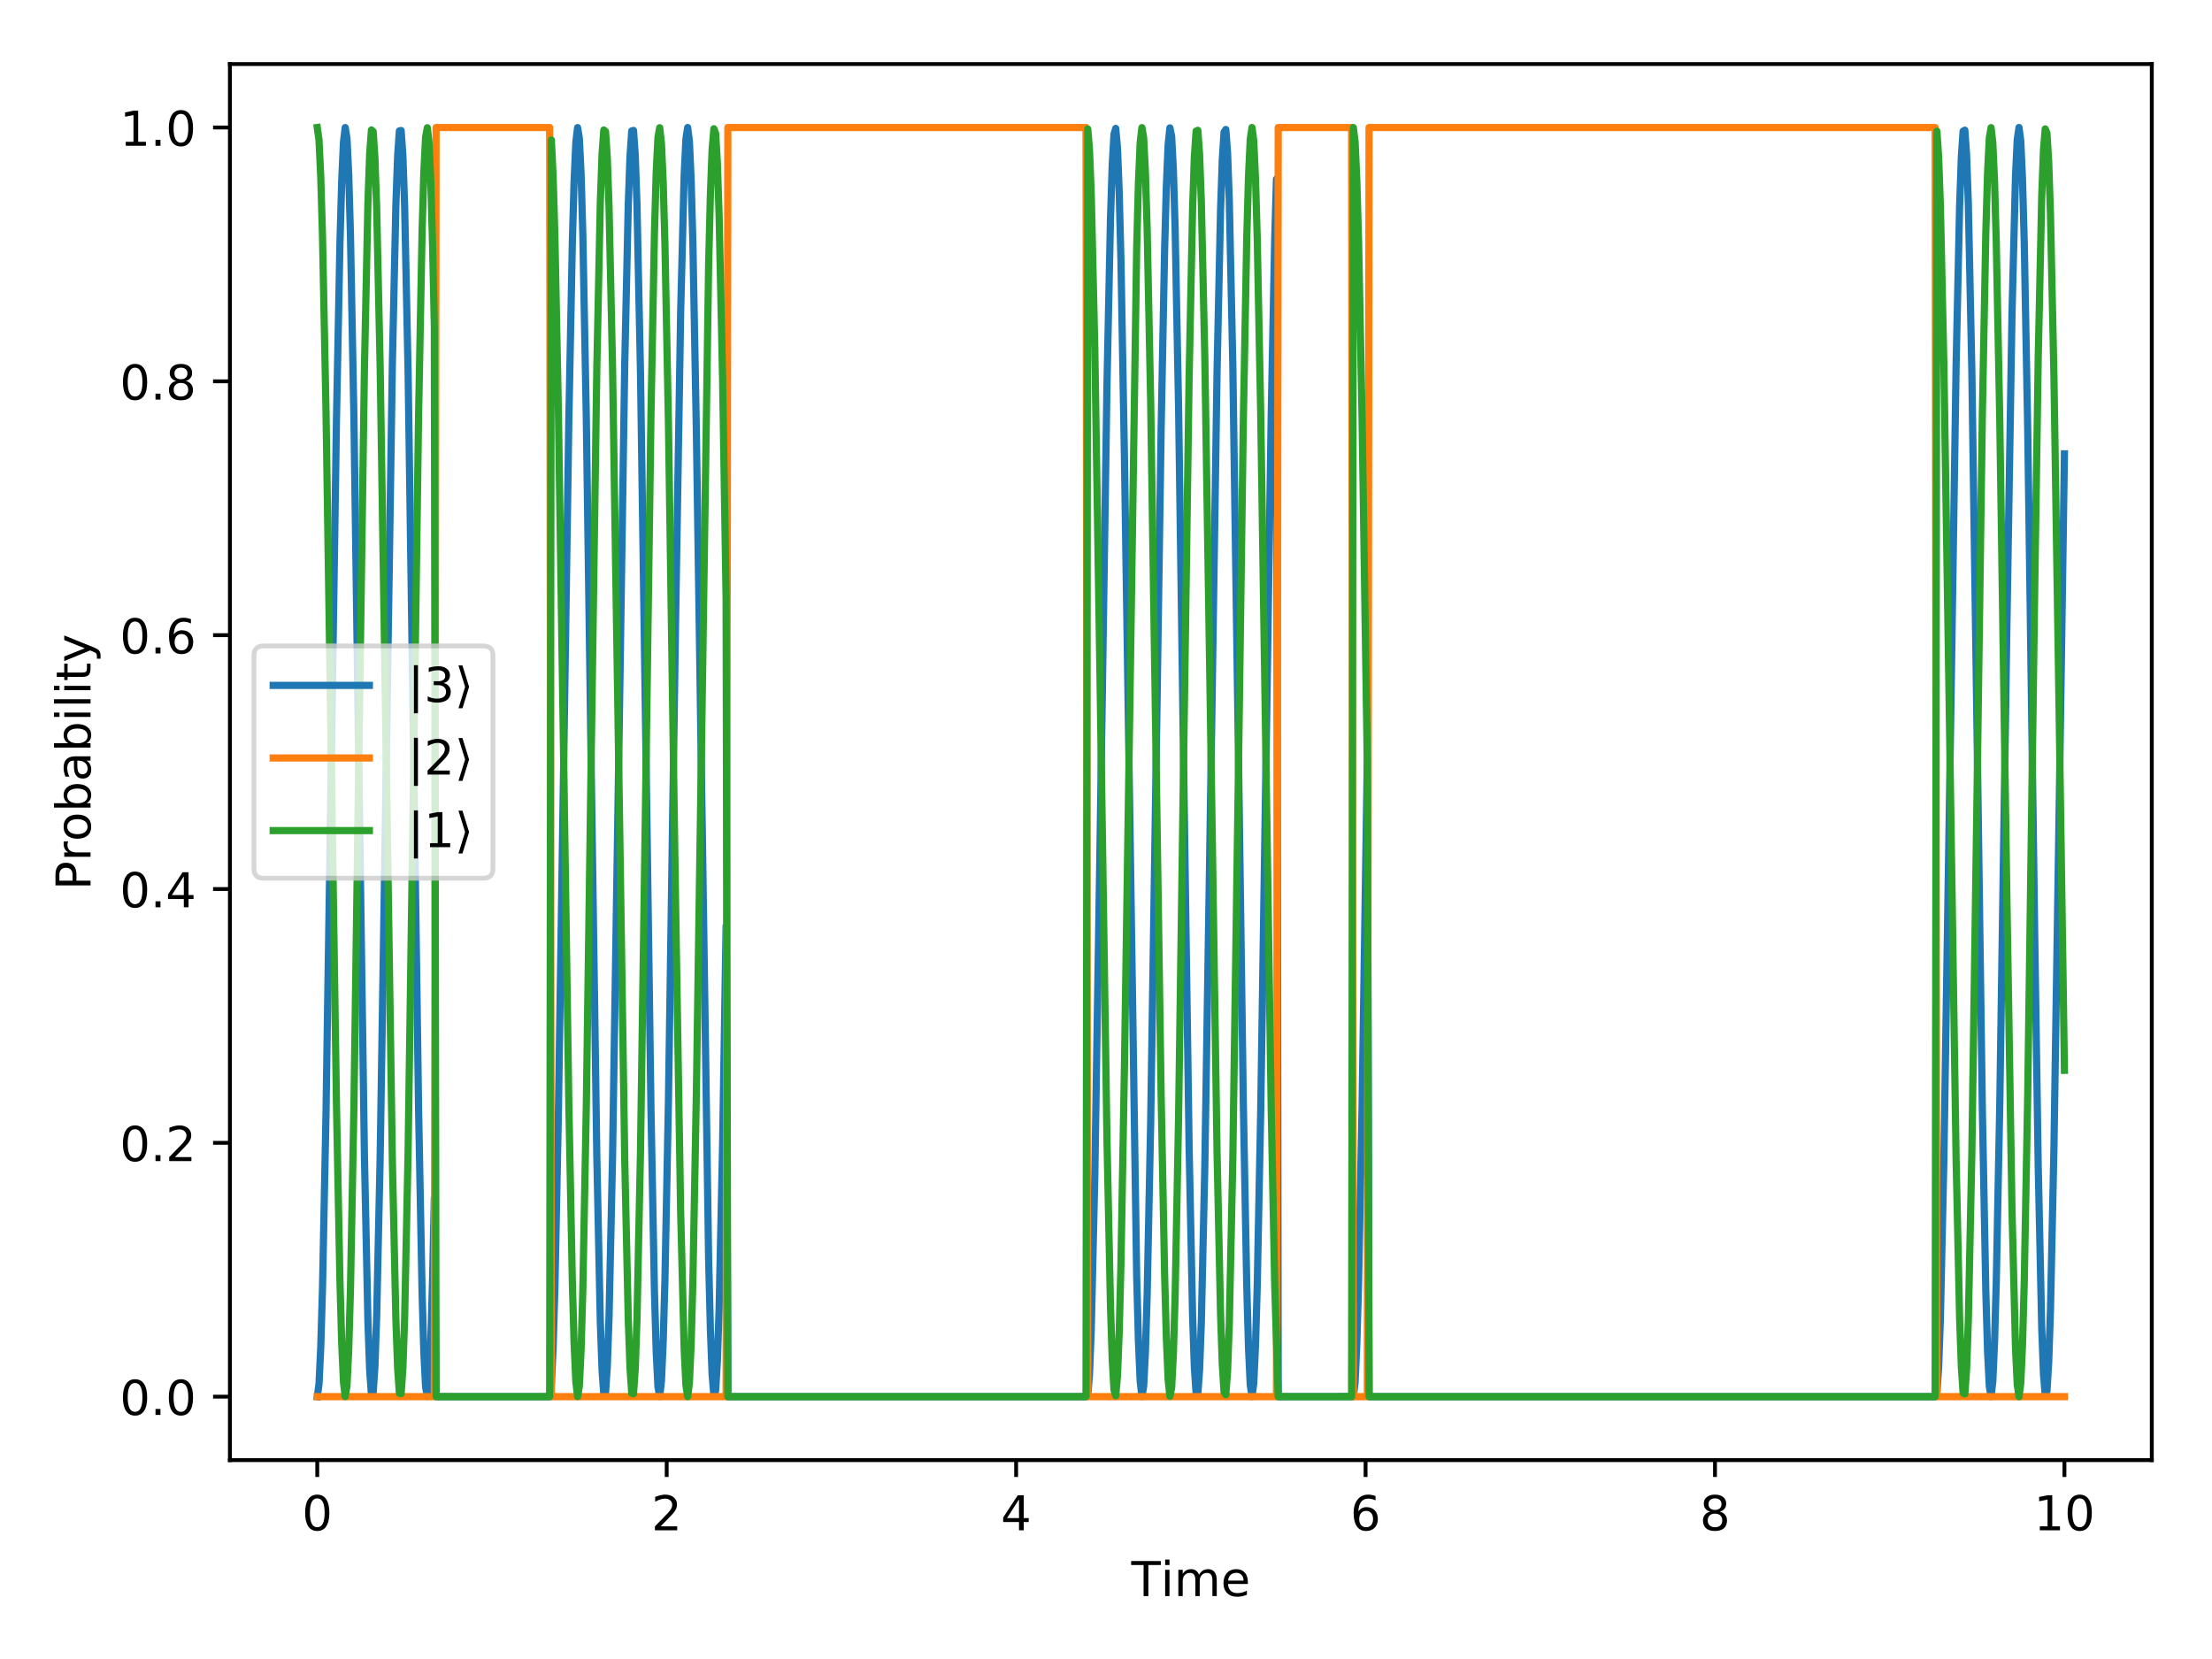
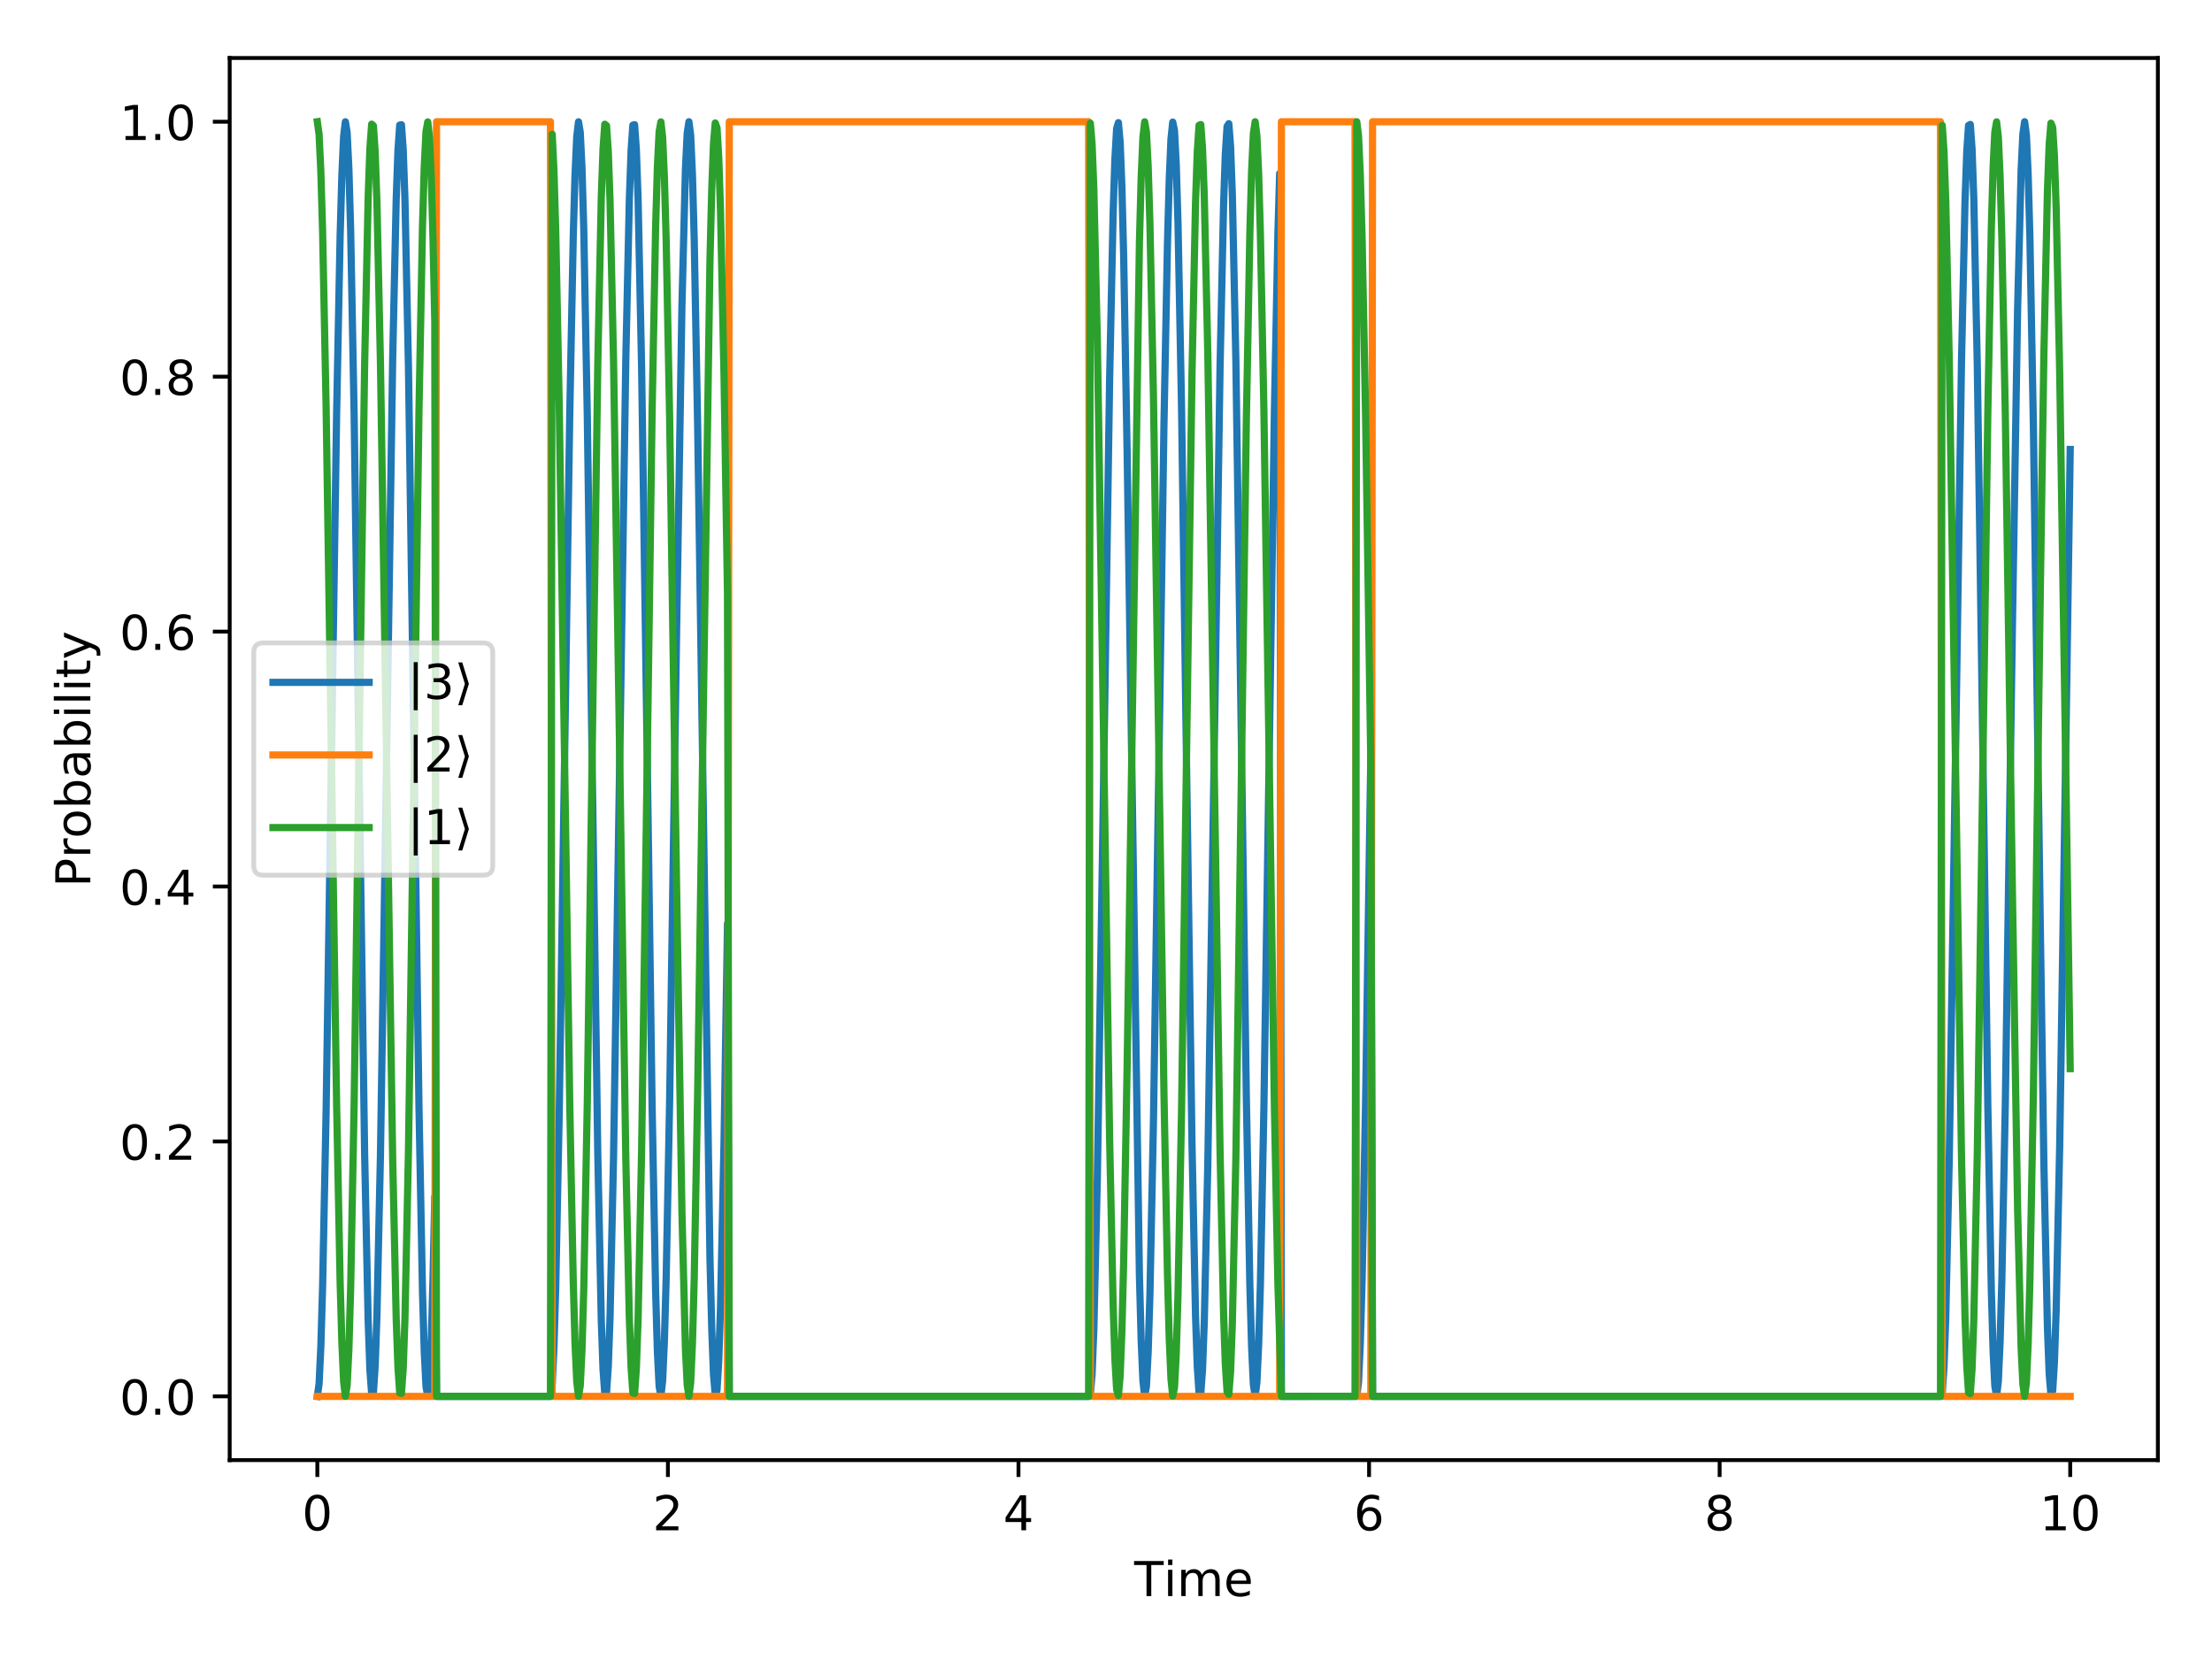
<svg xmlns="http://www.w3.org/2000/svg" xmlns:xlink="http://www.w3.org/1999/xlink" height="345pt" version="1.1" viewBox="0 0 460 345" width="460pt">
  <defs>
    <style type="text/css">
*{stroke-linecap:butt;stroke-linejoin:round;}
  </style>
  </defs>
  <g id="figure_1">
    <g id="patch_1">
      <path d="M 0 345.6  L 460.8 345.6  L 460.8 0  L 0 0  z " style="fill:#ffffff;" />
    </g>
    <g id="axes_1">
      <g id="patch_2">
-         <path d="M 47.81 303.64  L 447.48 303.64  L 447.48 13.32  L 47.81 13.32  z " style="fill:#ffffff;" />
+         <path d="M 47.765 303.64  L 448.74 303.64  L 448.74 12.06  L 47.765 12.06  z " style="fill:#ffffff;" />
      </g>
      <g id="matplotlib.axis_1">
        <g id="xtick_1">
          <g id="line2d_1">
            <defs>
-               <path d="M 0 0  L 0 3.5  " id="m71165d0c1b" style="stroke:#000000;stroke-width:0.8;" />
-             </defs>
-             <g>
-               <use style="stroke:#000000;stroke-width:0.8;" x="65.977" xlink:href="#m71165d0c1b" y="303.64" />
+               <path d="M 0 0  L 0 3.5  " id="mc390deafa9" style="stroke:#000000;stroke-width:0.8;" />
+             </defs>
+             <g>
+               <use style="stroke:#000000;stroke-width:0.8;" x="65.991" xlink:href="#mc390deafa9" y="303.64" />
            </g>
          </g>
          <g id="text_1">
            <defs>
              <path d="M 31.781 66.406  Q 24.172 66.406 20.328 58.906  Q 16.5 51.422 16.5 36.375  Q 16.5 21.391 20.328 13.891  Q 24.172 6.391 31.781 6.391  Q 39.453 6.391 43.281 13.891  Q 47.125 21.391 47.125 36.375  Q 47.125 51.422 43.281 58.906  Q 39.453 66.406 31.781 66.406  M 31.781 74.219  Q 44.047 74.219 50.516 64.516  Q 56.984 54.828 56.984 36.375  Q 56.984 17.969 50.516 8.266  Q 44.047 -1.422 31.781 -1.422  Q 19.531 -1.422 13.062 8.266  Q 6.594 17.969 6.594 36.375  Q 6.594 54.828 13.062 64.516  Q 19.531 74.219 31.781 74.219  " id="DejaVuSans-30" />
            </defs>
-             <g transform="translate(62.79557 318.2384)scale(0.1 -0.1)">
+             <g transform="translate(62.80989 318.2384)scale(0.1 -0.1)">
              <use xlink:href="#DejaVuSans-30" />
            </g>
          </g>
        </g>
        <g id="xtick_2">
          <g id="line2d_2">
            <g>
-               <use style="stroke:#000000;stroke-width:0.8;" x="138.644" xlink:href="#m71165d0c1b" y="303.64" />
+               <use style="stroke:#000000;stroke-width:0.8;" x="138.896" xlink:href="#mc390deafa9" y="303.64" />
            </g>
          </g>
          <g id="text_2">
            <defs>
              <path d="M 19.188 8.297  L 53.609 8.297  L 53.609 0  L 7.328 0  L 7.328 8.297  Q 12.938 14.109 22.625 23.891  Q 32.328 33.688 34.812 36.531  Q 39.547 41.844 41.422 45.531  Q 43.312 49.219 43.312 52.781  Q 43.312 58.594 39.234 62.25  Q 35.156 65.922 28.609 65.922  Q 23.969 65.922 18.812 64.312  Q 13.672 62.703 7.812 59.422  L 7.812 69.391  Q 13.766 71.781 18.938 73  Q 24.125 74.219 28.422 74.219  Q 39.75 74.219 46.484 68.547  Q 53.219 62.891 53.219 53.422  Q 53.219 48.922 51.531 44.891  Q 49.859 40.875 45.406 35.406  Q 44.188 33.984 37.641 27.219  Q 31.109 20.453 19.188 8.297  " id="DejaVuSans-32" />
            </defs>
-             <g transform="translate(135.4628 318.2384)scale(0.1 -0.1)">
+             <g transform="translate(135.7144 318.2384)scale(0.1 -0.1)">
              <use xlink:href="#DejaVuSans-32" />
            </g>
          </g>
        </g>
        <g id="xtick_3">
          <g id="line2d_3">
            <g>
-               <use style="stroke:#000000;stroke-width:0.8;" x="211.311" xlink:href="#m71165d0c1b" y="303.64" />
+               <use style="stroke:#000000;stroke-width:0.8;" x="211.8" xlink:href="#mc390deafa9" y="303.64" />
            </g>
          </g>
          <g id="text_3">
            <defs>
              <path d="M 37.797 64.312  L 12.891 25.391  L 37.797 25.391  z M 35.203 72.906  L 47.609 72.906  L 47.609 25.391  L 58.016 25.391  L 58.016 17.188  L 47.609 17.188  L 47.609 0  L 37.797 0  L 37.797 17.188  L 4.891 17.188  L 4.891 26.703  z " id="DejaVuSans-34" />
            </defs>
-             <g transform="translate(208.1301 318.2384)scale(0.1 -0.1)">
+             <g transform="translate(208.619 318.2384)scale(0.1 -0.1)">
              <use xlink:href="#DejaVuSans-34" />
            </g>
          </g>
        </g>
        <g id="xtick_4">
          <g id="line2d_4">
            <g>
-               <use style="stroke:#000000;stroke-width:0.8;" x="283.979" xlink:href="#m71165d0c1b" y="303.64" />
+               <use style="stroke:#000000;stroke-width:0.8;" x="284.705" xlink:href="#mc390deafa9" y="303.64" />
            </g>
          </g>
          <g id="text_4">
            <defs>
              <path d="M 33.016 40.375  Q 26.375 40.375 22.484 35.828  Q 18.609 31.297 18.609 23.391  Q 18.609 15.531 22.484 10.953  Q 26.375 6.391 33.016 6.391  Q 39.656 6.391 43.531 10.953  Q 47.406 15.531 47.406 23.391  Q 47.406 31.297 43.531 35.828  Q 39.656 40.375 33.016 40.375  M 52.594 71.297  L 52.594 62.312  Q 48.875 64.062 45.094 64.984  Q 41.312 65.922 37.594 65.922  Q 27.828 65.922 22.672 59.328  Q 17.531 52.734 16.797 39.406  Q 19.672 43.656 24.016 45.922  Q 28.375 48.188 33.594 48.188  Q 44.578 48.188 50.953 41.516  Q 57.328 34.859 57.328 23.391  Q 57.328 12.156 50.688 5.359  Q 44.047 -1.422 33.016 -1.422  Q 20.359 -1.422 13.672 8.266  Q 6.984 17.969 6.984 36.375  Q 6.984 53.656 15.188 63.938  Q 23.391 74.219 37.203 74.219  Q 40.922 74.219 44.703 73.484  Q 48.484 72.75 52.594 71.297  " id="DejaVuSans-36" />
            </defs>
-             <g transform="translate(280.7974 318.2384)scale(0.1 -0.1)">
+             <g transform="translate(281.5235 318.2384)scale(0.1 -0.1)">
              <use xlink:href="#DejaVuSans-36" />
            </g>
          </g>
        </g>
        <g id="xtick_5">
          <g id="line2d_5">
            <g>
-               <use style="stroke:#000000;stroke-width:0.8;" x="356.646" xlink:href="#m71165d0c1b" y="303.64" />
+               <use style="stroke:#000000;stroke-width:0.8;" x="357.609" xlink:href="#mc390deafa9" y="303.64" />
            </g>
          </g>
          <g id="text_5">
            <defs>
              <path d="M 31.781 34.625  Q 24.75 34.625 20.719 30.859  Q 16.703 27.094 16.703 20.516  Q 16.703 13.922 20.719 10.156  Q 24.75 6.391 31.781 6.391  Q 38.812 6.391 42.859 10.172  Q 46.922 13.969 46.922 20.516  Q 46.922 27.094 42.891 30.859  Q 38.875 34.625 31.781 34.625  M 21.922 38.812  Q 15.578 40.375 12.031 44.719  Q 8.5 49.078 8.5 55.328  Q 8.5 64.062 14.719 69.141  Q 20.953 74.219 31.781 74.219  Q 42.672 74.219 48.875 69.141  Q 55.078 64.062 55.078 55.328  Q 55.078 49.078 51.531 44.719  Q 48 40.375 41.703 38.812  Q 48.828 37.156 52.797 32.312  Q 56.781 27.484 56.781 20.516  Q 56.781 9.906 50.312 4.234  Q 43.844 -1.422 31.781 -1.422  Q 19.734 -1.422 13.25 4.234  Q 6.781 9.906 6.781 20.516  Q 6.781 27.484 10.781 32.312  Q 14.797 37.156 21.922 38.812  M 18.312 54.391  Q 18.312 48.734 21.844 45.562  Q 25.391 42.391 31.781 42.391  Q 38.141 42.391 41.719 45.562  Q 45.312 48.734 45.312 54.391  Q 45.312 60.062 41.719 63.234  Q 38.141 66.406 31.781 66.406  Q 25.391 66.406 21.844 63.234  Q 18.312 60.062 18.312 54.391  " id="DejaVuSans-38" />
            </defs>
-             <g transform="translate(353.4647 318.2384)scale(0.1 -0.1)">
+             <g transform="translate(354.4281 318.2384)scale(0.1 -0.1)">
              <use xlink:href="#DejaVuSans-38" />
            </g>
          </g>
        </g>
        <g id="xtick_6">
          <g id="line2d_6">
            <g>
-               <use style="stroke:#000000;stroke-width:0.8;" x="429.313" xlink:href="#m71165d0c1b" y="303.64" />
+               <use style="stroke:#000000;stroke-width:0.8;" x="430.514" xlink:href="#mc390deafa9" y="303.64" />
            </g>
          </g>
          <g id="text_6">
            <defs>
              <path d="M 12.406 8.297  L 28.516 8.297  L 28.516 63.922  L 10.984 60.406  L 10.984 69.391  L 28.422 72.906  L 38.281 72.906  L 38.281 8.297  L 54.391 8.297  L 54.391 0  L 12.406 0  z " id="DejaVuSans-31" />
            </defs>
-             <g transform="translate(422.9507 318.2384)scale(0.1 -0.1)">
+             <g transform="translate(424.1514 318.2384)scale(0.1 -0.1)">
              <use xlink:href="#DejaVuSans-31" />
              <use x="63.623" xlink:href="#DejaVuSans-30" />
            </g>
          </g>
        </g>
        <g id="text_7">
          <defs>
            <path d="M -0.297 72.906  L 61.375 72.906  L 61.375 64.594  L 35.5 64.594  L 35.5 0  L 25.594 0  L 25.594 64.594  L -0.297 64.594  z " id="DejaVuSans-54" />
            <path d="M 9.422 54.688  L 18.406 54.688  L 18.406 0  L 9.422 0  z M 9.422 75.984  L 18.406 75.984  L 18.406 64.594  L 9.422 64.594  z " id="DejaVuSans-69" />
            <path d="M 52 44.188  Q 55.375 50.25 60.062 53.125  Q 64.75 56 71.094 56  Q 79.641 56 84.281 50.016  Q 88.922 44.047 88.922 33.016  L 88.922 0  L 79.891 0  L 79.891 32.719  Q 79.891 40.578 77.094 44.375  Q 74.312 48.188 68.609 48.188  Q 61.625 48.188 57.562 43.547  Q 53.516 38.922 53.516 30.906  L 53.516 0  L 44.484 0  L 44.484 32.719  Q 44.484 40.625 41.703 44.406  Q 38.922 48.188 33.109 48.188  Q 26.219 48.188 22.156 43.531  Q 18.109 38.875 18.109 30.906  L 18.109 0  L 9.078 0  L 9.078 54.688  L 18.109 54.688  L 18.109 46.188  Q 21.188 51.219 25.484 53.609  Q 29.781 56 35.688 56  Q 41.656 56 45.828 52.969  Q 50 49.953 52 44.188  " id="DejaVuSans-6d" />
            <path d="M 56.203 29.594  L 56.203 25.203  L 14.891 25.203  Q 15.484 15.922 20.484 11.062  Q 25.484 6.203 34.422 6.203  Q 39.594 6.203 44.453 7.469  Q 49.312 8.734 54.109 11.281  L 54.109 2.781  Q 49.266 0.734 44.188 -0.344  Q 39.109 -1.422 33.891 -1.422  Q 20.797 -1.422 13.156 6.188  Q 5.516 13.812 5.516 26.812  Q 5.516 40.234 12.766 48.109  Q 20.016 56 32.328 56  Q 43.359 56 49.781 48.891  Q 56.203 41.797 56.203 29.594  M 47.219 32.234  Q 47.125 39.594 43.094 43.984  Q 39.062 48.391 32.422 48.391  Q 24.906 48.391 20.391 44.141  Q 15.875 39.891 15.188 32.172  z " id="DejaVuSans-65" />
          </defs>
-           <g transform="translate(235.2575 331.9166)scale(0.1 -0.1)">
+           <g transform="translate(235.865 331.9166)scale(0.1 -0.1)">
            <use xlink:href="#DejaVuSans-54" />
            <use x="61.037" xlink:href="#DejaVuSans-69" />
            <use x="88.82" xlink:href="#DejaVuSans-6d" />
            <use x="186.232" xlink:href="#DejaVuSans-65" />
          </g>
        </g>
      </g>
      <g id="matplotlib.axis_2">
        <g id="ytick_1">
          <g id="line2d_7">
            <defs>
-               <path d="M 0 0  L -3.5 0  " id="m805c671749" style="stroke:#000000;stroke-width:0.8;" />
-             </defs>
-             <g>
-               <use style="stroke:#000000;stroke-width:0.8;" x="47.81" xlink:href="#m805c671749" y="290.444" />
+               <path d="M 0 0  L -3.5 0  " id="m584ea07713" style="stroke:#000000;stroke-width:0.8;" />
+             </defs>
+             <g>
+               <use style="stroke:#000000;stroke-width:0.8;" x="47.765" xlink:href="#m584ea07713" y="290.386" />
            </g>
          </g>
          <g id="text_8">
            <defs>
              <path d="M 10.688 12.406  L 21 12.406  L 21 0  L 10.688 0  z " id="DejaVuSans-2e" />
            </defs>
-             <g transform="translate(24.90687 294.2429)scale(0.1 -0.1)">
+             <g transform="translate(24.86188 294.1856)scale(0.1 -0.1)">
              <use xlink:href="#DejaVuSans-30" />
              <use x="63.623" xlink:href="#DejaVuSans-2e" />
              <use x="95.41" xlink:href="#DejaVuSans-30" />
            </g>
          </g>
        </g>
        <g id="ytick_2">
          <g id="line2d_8">
            <g>
-               <use style="stroke:#000000;stroke-width:0.8;" x="47.81" xlink:href="#m805c671749" y="237.658" />
+               <use style="stroke:#000000;stroke-width:0.8;" x="47.765" xlink:href="#m584ea07713" y="237.372" />
            </g>
          </g>
          <g id="text_9">
-             <g transform="translate(24.90687 241.4574)scale(0.1 -0.1)">
+             <g transform="translate(24.86188 241.171)scale(0.1 -0.1)">
              <use xlink:href="#DejaVuSans-30" />
              <use x="63.623" xlink:href="#DejaVuSans-2e" />
              <use x="95.41" xlink:href="#DejaVuSans-32" />
            </g>
          </g>
        </g>
        <g id="ytick_3">
          <g id="line2d_9">
            <g>
-               <use style="stroke:#000000;stroke-width:0.8;" x="47.81" xlink:href="#m805c671749" y="184.873" />
+               <use style="stroke:#000000;stroke-width:0.8;" x="47.765" xlink:href="#m584ea07713" y="184.357" />
            </g>
          </g>
          <g id="text_10">
-             <g transform="translate(24.90687 188.6719)scale(0.1 -0.1)">
+             <g transform="translate(24.86188 188.1565)scale(0.1 -0.1)">
              <use xlink:href="#DejaVuSans-30" />
              <use x="63.623" xlink:href="#DejaVuSans-2e" />
              <use x="95.41" xlink:href="#DejaVuSans-34" />
            </g>
          </g>
        </g>
        <g id="ytick_4">
          <g id="line2d_10">
            <g>
-               <use style="stroke:#000000;stroke-width:0.8;" x="47.81" xlink:href="#m805c671749" y="132.087" />
+               <use style="stroke:#000000;stroke-width:0.8;" x="47.765" xlink:href="#m584ea07713" y="131.343" />
            </g>
          </g>
          <g id="text_11">
-             <g transform="translate(24.90687 135.8865)scale(0.1 -0.1)">
+             <g transform="translate(24.86188 135.1419)scale(0.1 -0.1)">
              <use xlink:href="#DejaVuSans-30" />
              <use x="63.623" xlink:href="#DejaVuSans-2e" />
              <use x="95.41" xlink:href="#DejaVuSans-36" />
            </g>
          </g>
        </g>
        <g id="ytick_5">
          <g id="line2d_11">
            <g>
-               <use style="stroke:#000000;stroke-width:0.8;" x="47.81" xlink:href="#m805c671749" y="79.302" />
+               <use style="stroke:#000000;stroke-width:0.8;" x="47.765" xlink:href="#m584ea07713" y="78.328" />
            </g>
          </g>
          <g id="text_12">
-             <g transform="translate(24.90687 83.10104)scale(0.1 -0.1)">
+             <g transform="translate(24.86188 82.1274)scale(0.1 -0.1)">
              <use xlink:href="#DejaVuSans-30" />
              <use x="63.623" xlink:href="#DejaVuSans-2e" />
              <use x="95.41" xlink:href="#DejaVuSans-38" />
            </g>
          </g>
        </g>
        <g id="ytick_6">
          <g id="line2d_12">
            <g>
-               <use style="stroke:#000000;stroke-width:0.8;" x="47.81" xlink:href="#m805c671749" y="26.516" />
+               <use style="stroke:#000000;stroke-width:0.8;" x="47.765" xlink:href="#m584ea07713" y="25.314" />
            </g>
          </g>
          <g id="text_13">
-             <g transform="translate(24.90687 30.31558)scale(0.1 -0.1)">
+             <g transform="translate(24.86188 29.11285)scale(0.1 -0.1)">
              <use xlink:href="#DejaVuSans-31" />
              <use x="63.623" xlink:href="#DejaVuSans-2e" />
              <use x="95.41" xlink:href="#DejaVuSans-30" />
            </g>
          </g>
        </g>
        <g id="text_14">
          <defs>
            <path d="M 19.672 64.797  L 19.672 37.406  L 32.078 37.406  Q 38.969 37.406 42.719 40.969  Q 46.484 44.531 46.484 51.125  Q 46.484 57.672 42.719 61.234  Q 38.969 64.797 32.078 64.797  z M 9.812 72.906  L 32.078 72.906  Q 44.344 72.906 50.609 67.359  Q 56.891 61.812 56.891 51.125  Q 56.891 40.328 50.609 34.812  Q 44.344 29.297 32.078 29.297  L 19.672 29.297  L 19.672 0  L 9.812 0  z " id="DejaVuSans-50" />
            <path d="M 41.109 46.297  Q 39.594 47.172 37.812 47.578  Q 36.031 48 33.891 48  Q 26.266 48 22.188 43.047  Q 18.109 38.094 18.109 28.812  L 18.109 0  L 9.078 0  L 9.078 54.688  L 18.109 54.688  L 18.109 46.188  Q 20.953 51.172 25.484 53.578  Q 30.031 56 36.531 56  Q 37.453 56 38.578 55.875  Q 39.703 55.766 41.062 55.516  z " id="DejaVuSans-72" />
            <path d="M 30.609 48.391  Q 23.391 48.391 19.188 42.75  Q 14.984 37.109 14.984 27.297  Q 14.984 17.484 19.156 11.844  Q 23.344 6.203 30.609 6.203  Q 37.797 6.203 41.984 11.859  Q 46.188 17.531 46.188 27.297  Q 46.188 37.016 41.984 42.703  Q 37.797 48.391 30.609 48.391  M 30.609 56  Q 42.328 56 49.016 48.375  Q 55.719 40.766 55.719 27.297  Q 55.719 13.875 49.016 6.219  Q 42.328 -1.422 30.609 -1.422  Q 18.844 -1.422 12.172 6.219  Q 5.516 13.875 5.516 27.297  Q 5.516 40.766 12.172 48.375  Q 18.844 56 30.609 56  " id="DejaVuSans-6f" />
            <path d="M 48.688 27.297  Q 48.688 37.203 44.609 42.844  Q 40.531 48.484 33.406 48.484  Q 26.266 48.484 22.188 42.844  Q 18.109 37.203 18.109 27.297  Q 18.109 17.391 22.188 11.75  Q 26.266 6.109 33.406 6.109  Q 40.531 6.109 44.609 11.75  Q 48.688 17.391 48.688 27.297  M 18.109 46.391  Q 20.953 51.266 25.266 53.625  Q 29.594 56 35.594 56  Q 45.562 56 51.781 48.094  Q 58.016 40.188 58.016 27.297  Q 58.016 14.406 51.781 6.484  Q 45.562 -1.422 35.594 -1.422  Q 29.594 -1.422 25.266 0.953  Q 20.953 3.328 18.109 8.203  L 18.109 0  L 9.078 0  L 9.078 75.984  L 18.109 75.984  z " id="DejaVuSans-62" />
            <path d="M 34.281 27.484  Q 23.391 27.484 19.188 25  Q 14.984 22.516 14.984 16.5  Q 14.984 11.719 18.141 8.906  Q 21.297 6.109 26.703 6.109  Q 34.188 6.109 38.703 11.406  Q 43.219 16.703 43.219 25.484  L 43.219 27.484  z M 52.203 31.203  L 52.203 0  L 43.219 0  L 43.219 8.297  Q 40.141 3.328 35.547 0.953  Q 30.953 -1.422 24.312 -1.422  Q 15.922 -1.422 10.953 3.297  Q 6 8.016 6 15.922  Q 6 25.141 12.172 29.828  Q 18.359 34.516 30.609 34.516  L 43.219 34.516  L 43.219 35.406  Q 43.219 41.609 39.141 45  Q 35.062 48.391 27.688 48.391  Q 23 48.391 18.547 47.266  Q 14.109 46.141 10.016 43.891  L 10.016 52.203  Q 14.938 54.109 19.578 55.047  Q 24.219 56 28.609 56  Q 40.484 56 46.344 49.844  Q 52.203 43.703 52.203 31.203  " id="DejaVuSans-61" />
            <path d="M 9.422 75.984  L 18.406 75.984  L 18.406 0  L 9.422 0  z " id="DejaVuSans-6c" />
            <path d="M 18.312 70.219  L 18.312 54.688  L 36.812 54.688  L 36.812 47.703  L 18.312 47.703  L 18.312 18.016  Q 18.312 11.328 20.141 9.422  Q 21.969 7.516 27.594 7.516  L 36.812 7.516  L 36.812 0  L 27.594 0  Q 17.188 0 13.234 3.875  Q 9.281 7.766 9.281 18.016  L 9.281 47.703  L 2.688 47.703  L 2.688 54.688  L 9.281 54.688  L 9.281 70.219  z " id="DejaVuSans-74" />
            <path d="M 32.172 -5.078  Q 28.375 -14.844 24.75 -17.812  Q 21.141 -20.797 15.094 -20.797  L 7.906 -20.797  L 7.906 -13.281  L 13.188 -13.281  Q 16.891 -13.281 18.938 -11.516  Q 21 -9.766 23.484 -3.219  L 25.094 0.875  L 2.984 54.688  L 12.5 54.688  L 29.594 11.922  L 46.688 54.688  L 56.203 54.688  z " id="DejaVuSans-79" />
          </defs>
-           <g transform="translate(18.82719 185.1066)rotate(-90)scale(0.1 -0.1)">
+           <g transform="translate(18.78219 184.4766)rotate(-90)scale(0.1 -0.1)">
            <use xlink:href="#DejaVuSans-50" />
            <use x="60.287" xlink:href="#DejaVuSans-72" />
            <use x="101.369" xlink:href="#DejaVuSans-6f" />
            <use x="162.551" xlink:href="#DejaVuSans-62" />
            <use x="226.027" xlink:href="#DejaVuSans-61" />
            <use x="287.307" xlink:href="#DejaVuSans-62" />
            <use x="350.783" xlink:href="#DejaVuSans-69" />
            <use x="378.566" xlink:href="#DejaVuSans-6c" />
            <use x="406.35" xlink:href="#DejaVuSans-69" />
            <use x="434.133" xlink:href="#DejaVuSans-74" />
            <use x="473.342" xlink:href="#DejaVuSans-79" />
          </g>
        </g>
      </g>
      <g id="line2d_13">
-         <path clip-path="url(#pe27de1a33f)" d="M 65.977 290.444  L 66.34 287.832  L 66.703 280.171  L 67.067 267.858  L 67.793 231.592  L 68.884 159.478  L 69.974 87.049  L 70.7 50.25  L 71.064 37.593  L 71.427 29.551  L 71.79 26.533  L 72.154 28.766  L 72.517 36.273  L 72.88 48.849  L 73.607 87.238  L 74.697 165.111  L 75.787 240.444  L 76.514 274.824  L 76.877 284.981  L 77.24 289.94  L 77.604 289.609  L 77.967 284.113  L 78.33 273.77  L 79.057 240.626  L 80.147 170.562  L 81.6 75.355  L 82.327 42.578  L 82.69 32.462  L 83.054 27.213  L 83.417 27.139  L 83.78 32.357  L 84.144 42.761  L 84.87 77.561  L 85.96 153.186  L 87.05 230.838  L 87.777 268.838  L 88.14 281.175  L 88.504 288.427  L 88.867 290.401  L 89.23 287.13  L 89.594 278.851  L 89.957 265.981  L 90.32 249.087  L 90.684 290.444  L 114.301 290.444  L 114.664 287.856  L 115.027 280.219  L 115.391 267.926  L 116.117 231.693  L 117.207 159.599  L 118.297 87.151  L 119.024 50.32  L 119.387 37.642  L 119.751 29.577  L 120.114 26.535  L 120.477 28.743  L 120.841 36.225  L 121.204 48.778  L 121.931 87.13  L 123.021 164.981  L 124.111 240.343  L 124.837 274.764  L 125.201 284.945  L 125.564 289.929  L 125.927 289.623  L 126.291 284.151  L 126.654 273.83  L 127.381 240.721  L 128.471 170.683  L 129.924 75.45  L 130.651 42.636  L 131.014 32.499  L 131.377 27.225  L 131.741 27.127  L 132.104 32.32  L 132.467 42.7  L 133.194 77.459  L 134.284 153.056  L 135.374 230.73  L 136.101 268.768  L 136.464 281.128  L 136.827 288.405  L 137.191 290.404  L 137.554 287.158  L 137.917 278.902  L 138.281 266.052  L 139.007 228.958  L 140.461 131.108  L 141.551 64.717  L 142.277 36.348  L 142.641 28.904  L 143.004 26.522  L 143.367 29.405  L 143.731 37.549  L 144.094 50.722  L 144.821 90.069  L 147.364 261.883  L 147.727 276.341  L 148.091 285.873  L 148.454 290.183  L 148.818 289.208  L 149.181 283.097  L 149.544 272.19  L 150.271 238.142  L 150.998 192.526  L 151.361 290.444  L 225.845 290.444  L 226.208 290.133  L 226.571 285.752  L 226.935 276.438  L 227.661 244.967  L 228.752 176.124  L 230.205 79.81  L 230.932 45.411  L 231.295 34.284  L 231.658 27.931  L 232.022 26.702  L 232.385 30.757  L 232.748 40.042  L 233.112 54.272  L 233.838 95.284  L 236.382 265.48  L 236.745 278.887  L 237.108 287.281  L 237.472 290.421  L 237.835 288.29  L 238.198 281.083  L 238.562 269.179  L 239.288 233.553  L 240.378 161.832  L 241.468 89.051  L 242.195 51.636  L 242.558 38.578  L 242.922 30.089  L 243.285 26.593  L 243.648 28.337  L 244.012 35.361  L 244.375 47.483  L 245.102 85.133  L 246.192 162.583  L 247.282 238.461  L 248.008 273.631  L 248.372 284.256  L 248.735 289.703  L 249.098 289.86  L 249.462 284.831  L 249.825 274.919  L 250.552 242.471  L 251.642 172.906  L 253.095 77.212  L 253.822 43.744  L 254.185 33.2  L 254.548 27.484  L 254.912 26.924  L 255.275 31.653  L 255.638 41.588  L 256.365 75.592  L 257.455 150.659  L 258.545 228.721  L 259.272 267.453  L 259.635 280.242  L 259.998 287.976  L 260.362 290.44  L 260.725 287.648  L 261.088 279.818  L 261.452 267.351  L 262.178 230.847  L 263.268 158.591  L 264.358 86.3  L 265.085 49.737  L 265.448 37.232  L 265.812 290.444  L 281.435 290.43  L 281.799 287.449  L 282.162 279.442  L 282.525 266.815  L 283.252 230.065  L 284.342 157.664  L 284.705 290.444  L 402.426 290.444  L 402.79 289.682  L 403.153 284.313  L 403.516 274.087  L 404.243 241.13  L 405.333 171.2  L 406.786 75.858  L 407.513 42.891  L 407.876 32.659  L 408.24 27.282  L 408.603 27.076  L 408.966 32.161  L 409.33 42.438  L 410.056 77.022  L 411.146 152.498  L 412.236 230.265  L 412.963 268.465  L 413.326 280.925  L 413.69 288.308  L 414.053 290.416  L 414.416 287.275  L 414.78 279.118  L 415.143 266.357  L 415.87 229.4  L 417.323 131.617  L 418.413 65.087  L 419.14 36.551  L 419.503 29.006  L 419.866 26.518  L 420.23 29.293  L 420.593 37.331  L 420.956 50.405  L 421.683 89.594  L 423.136 194.762  L 423.863 242.599  L 424.59 276.093  L 424.953 285.73  L 425.316 290.148  L 425.68 289.281  L 426.043 283.271  L 426.406 272.458  L 427.133 238.559  L 428.223 167.97  L 429.313 94.378  L 429.313 94.378  " style="fill:none;stroke:#1f77b4;stroke-linecap:square;stroke-width:1.5;" />
+         <path clip-path="url(#pb2820d67cd)" d="M 65.991 290.386  L 66.356 287.763  L 66.72 280.07  L 67.085 267.702  L 67.814 231.279  L 68.907 158.852  L 70.001 86.109  L 70.73 49.151  L 71.094 36.438  L 71.459 28.361  L 71.823 25.33  L 72.188 27.573  L 72.553 35.113  L 72.917 47.744  L 73.646 86.299  L 74.74 164.51  L 75.833 240.17  L 76.562 274.699  L 76.927 284.9  L 77.291 289.881  L 77.656 289.548  L 78.02 284.028  L 78.385 273.641  L 79.114 240.353  L 80.208 169.985  L 81.666 74.365  L 82.395 41.444  L 82.759 31.285  L 83.124 26.013  L 83.488 25.939  L 83.853 31.18  L 84.217 41.629  L 84.946 76.58  L 86.04 152.533  L 87.133 230.522  L 87.862 268.687  L 88.227 281.077  L 88.592 288.36  L 88.956 290.343  L 89.321 287.058  L 89.685 278.744  L 90.05 265.818  L 90.414 248.85  L 90.779 290.386  L 114.473 290.386  L 114.837 287.788  L 115.202 280.117  L 115.566 267.771  L 116.295 231.381  L 117.389 158.974  L 118.482 86.211  L 119.211 49.221  L 119.576 36.488  L 119.941 28.388  L 120.305 25.332  L 120.67 27.55  L 121.034 35.065  L 121.399 47.672  L 122.128 86.19  L 123.221 164.38  L 124.315 240.068  L 125.044 274.639  L 125.408 284.864  L 125.773 289.869  L 126.137 289.562  L 126.502 284.066  L 126.866 273.701  L 127.595 240.448  L 128.689 170.106  L 130.147 74.46  L 130.876 41.504  L 131.241 31.322  L 131.605 26.026  L 131.97 25.927  L 132.334 31.142  L 132.699 41.568  L 133.428 76.478  L 134.521 152.402  L 135.615 230.414  L 136.344 268.617  L 136.709 281.03  L 137.073 288.338  L 137.438 290.347  L 137.802 287.086  L 138.167 278.794  L 138.531 265.889  L 139.26 228.634  L 140.718 130.359  L 141.812 63.68  L 142.541 35.188  L 142.905 27.711  L 143.27 25.319  L 143.634 28.215  L 143.999 36.394  L 144.364 49.625  L 145.093 89.142  L 147.644 261.702  L 148.009 276.222  L 148.373 285.796  L 148.738 290.125  L 149.102 289.146  L 149.467 283.008  L 149.831 272.054  L 150.56 237.857  L 151.289 192.044  L 151.654 290.386  L 226.381 290.386  L 226.746 290.074  L 227.11 285.674  L 227.475 276.32  L 228.204 244.712  L 229.297 175.57  L 230.755 78.839  L 231.484 44.29  L 231.849 33.115  L 232.214 26.734  L 232.578 25.501  L 232.943 29.573  L 233.307 38.898  L 233.672 53.19  L 234.401 94.38  L 236.952 265.315  L 237.317 278.779  L 237.681 287.21  L 238.046 290.364  L 238.41 288.224  L 238.775 280.985  L 239.139 269.029  L 239.868 233.249  L 240.962 161.217  L 242.056 88.12  L 242.785 50.543  L 243.149 37.427  L 243.514 28.902  L 243.878 25.391  L 244.243 27.142  L 244.607 34.196  L 244.972 46.371  L 245.701 84.185  L 246.794 161.971  L 247.888 238.178  L 248.617 273.501  L 248.982 284.172  L 249.346 289.643  L 249.711 289.8  L 250.075 284.75  L 250.44 274.795  L 251.169 242.205  L 252.262 172.338  L 253.72 76.23  L 254.449 42.616  L 254.814 32.026  L 255.178 26.286  L 255.543 25.723  L 255.907 30.473  L 256.272 40.451  L 257.001 74.602  L 258.095 149.995  L 259.188 228.395  L 259.917 267.296  L 260.282 280.14  L 260.646 287.908  L 261.011 290.383  L 261.375 287.579  L 261.74 279.714  L 262.104 267.193  L 262.833 230.531  L 263.927 157.962  L 265.021 85.357  L 265.75 48.635  L 266.114 36.076  L 266.479 290.386  L 282.153 290.373  L 282.518 287.379  L 282.882 279.337  L 283.247 266.656  L 283.976 229.746  L 285.069 157.03  L 285.434 290.386  L 403.539 290.386  L 403.904 289.621  L 404.268 284.229  L 404.633 273.958  L 405.362 240.859  L 406.455 170.626  L 407.913 74.869  L 408.642 41.759  L 409.007 31.482  L 409.372 26.083  L 409.736 25.876  L 410.101 30.983  L 410.465 41.304  L 411.194 76.039  L 412.288 151.842  L 413.381 229.946  L 414.11 268.313  L 414.475 280.827  L 414.839 288.242  L 415.204 290.359  L 415.568 287.204  L 415.933 279.012  L 416.297 266.196  L 417.027 229.077  L 418.485 130.87  L 419.578 64.052  L 420.307 35.392  L 420.672 27.814  L 421.036 25.315  L 421.401 28.102  L 421.765 36.176  L 422.13 49.306  L 422.859 88.665  L 424.317 194.289  L 425.046 242.334  L 425.775 275.974  L 426.14 285.652  L 426.504 290.09  L 426.869 289.218  L 427.233 283.183  L 427.598 272.323  L 428.327 238.276  L 429.42 167.381  L 430.514 93.47  L 430.514 93.47  " style="fill:none;stroke:#1f77b4;stroke-linecap:square;stroke-width:1.5;" />
      </g>
      <g id="line2d_14">
-         <path clip-path="url(#pe27de1a33f)" d="M 65.977 290.444  L 90.32 290.444  L 90.684 26.516  L 114.301 26.516  L 114.664 290.444  L 150.998 290.444  L 151.361 26.516  L 225.845 26.516  L 226.208 290.444  L 265.448 290.444  L 265.812 26.516  L 281.072 26.516  L 281.435 290.444  L 284.342 290.444  L 284.705 26.516  L 402.426 26.516  L 402.79 290.444  L 429.313 290.444  L 429.313 290.444  " style="fill:none;stroke:#ff7f0e;stroke-linecap:square;stroke-width:1.5;" />
+         <path clip-path="url(#pb2820d67cd)" d="M 65.991 290.386  L 90.414 290.386  L 90.779 25.314  L 114.473 25.314  L 114.837 290.386  L 151.289 290.386  L 151.654 25.314  L 226.381 25.314  L 226.746 290.386  L 266.114 290.386  L 266.479 25.314  L 281.789 25.314  L 282.153 290.386  L 285.069 290.386  L 285.434 25.314  L 403.539 25.314  L 403.904 290.386  L 430.514 290.386  L 430.514 290.386  " style="fill:none;stroke:#ff7f0e;stroke-linecap:square;stroke-width:1.5;" />
      </g>
      <g id="line2d_15">
-         <path clip-path="url(#pe27de1a33f)" d="M 65.977 26.516  L 66.34 29.128  L 66.703 36.789  L 67.067 49.102  L 67.793 85.368  L 68.884 157.482  L 69.974 229.911  L 70.7 266.71  L 71.064 279.367  L 71.427 287.409  L 71.79 290.427  L 72.154 288.194  L 72.517 280.687  L 72.88 268.111  L 73.607 229.722  L 74.697 151.849  L 75.787 76.516  L 76.514 42.136  L 76.877 31.979  L 77.24 27.02  L 77.604 27.351  L 77.967 32.847  L 78.33 43.19  L 79.057 76.334  L 80.147 146.398  L 81.6 241.605  L 82.327 274.382  L 82.69 284.498  L 83.054 289.747  L 83.417 289.821  L 83.78 284.603  L 84.144 274.199  L 84.87 239.399  L 85.96 163.774  L 87.05 86.122  L 87.777 48.122  L 88.14 35.785  L 88.504 28.533  L 88.867 26.559  L 89.23 29.83  L 89.594 38.109  L 89.957 50.979  L 90.32 67.873  L 90.684 290.444  L 114.301 290.444  L 114.664 29.104  L 115.027 36.741  L 115.391 49.034  L 116.117 85.267  L 117.207 157.361  L 118.297 229.809  L 119.024 266.64  L 119.387 279.318  L 119.751 287.383  L 120.114 290.425  L 120.477 288.217  L 120.841 280.735  L 121.204 268.182  L 121.931 229.83  L 123.021 151.979  L 124.111 76.617  L 124.837 42.196  L 125.201 32.015  L 125.564 27.031  L 125.927 27.337  L 126.291 32.809  L 126.654 43.13  L 127.381 76.239  L 128.471 146.277  L 129.924 241.51  L 130.651 274.324  L 131.014 284.461  L 131.377 289.735  L 131.741 289.833  L 132.104 284.64  L 132.467 274.26  L 133.194 239.501  L 134.284 163.904  L 135.374 86.23  L 136.101 48.192  L 136.464 35.832  L 136.827 28.555  L 137.191 26.556  L 137.554 29.802  L 137.917 38.058  L 138.281 50.908  L 139.007 88.002  L 140.461 185.852  L 141.551 252.243  L 142.277 280.612  L 142.641 288.056  L 143.004 290.438  L 143.367 287.555  L 143.731 279.411  L 144.094 266.238  L 144.821 226.891  L 147.364 55.077  L 147.727 40.619  L 148.091 31.087  L 148.454 26.777  L 148.818 27.752  L 149.181 33.863  L 149.544 44.77  L 150.271 78.818  L 150.998 124.434  L 151.361 290.444  L 225.845 290.444  L 226.208 26.827  L 226.571 31.208  L 226.935 40.522  L 227.661 71.993  L 228.752 140.836  L 230.205 237.15  L 230.932 271.549  L 231.295 282.676  L 231.658 289.029  L 232.022 290.258  L 232.385 286.203  L 232.748 276.918  L 233.112 262.688  L 233.838 221.676  L 236.382 51.48  L 236.745 38.073  L 237.108 29.679  L 237.472 26.539  L 237.835 28.67  L 238.198 35.877  L 238.562 47.781  L 239.288 83.407  L 240.378 155.128  L 241.468 227.909  L 242.195 265.324  L 242.558 278.382  L 242.922 286.871  L 243.285 290.367  L 243.648 288.623  L 244.012 281.599  L 244.375 269.477  L 245.102 231.827  L 246.192 154.377  L 247.282 78.499  L 248.008 43.329  L 248.372 32.704  L 248.735 27.257  L 249.098 27.1  L 249.462 32.129  L 249.825 42.041  L 250.552 74.489  L 251.642 144.054  L 253.095 239.748  L 253.822 273.216  L 254.185 283.76  L 254.548 289.476  L 254.912 290.036  L 255.275 285.307  L 255.638 275.372  L 256.365 241.368  L 257.455 166.301  L 258.545 88.239  L 259.272 49.507  L 259.635 36.718  L 259.998 28.984  L 260.362 26.52  L 260.725 29.312  L 261.088 37.142  L 261.452 49.609  L 262.178 86.113  L 263.268 158.369  L 264.358 230.66  L 265.085 267.223  L 265.812 290.444  L 281.072 290.444  L 281.435 26.53  L 281.799 29.511  L 282.162 37.518  L 282.525 50.145  L 283.252 86.895  L 284.342 159.296  L 284.705 290.444  L 402.426 290.444  L 402.79 27.278  L 403.153 32.647  L 403.516 42.873  L 404.243 75.83  L 405.333 145.76  L 406.786 241.102  L 407.513 274.069  L 407.876 284.301  L 408.24 289.678  L 408.603 289.884  L 408.966 284.799  L 409.33 274.522  L 410.056 239.938  L 411.146 164.462  L 412.236 86.695  L 412.963 48.495  L 413.326 36.035  L 413.69 28.652  L 414.053 26.544  L 414.416 29.685  L 414.78 37.842  L 415.143 50.603  L 415.87 87.56  L 417.323 185.343  L 418.413 251.873  L 419.14 280.409  L 419.503 287.954  L 419.866 290.442  L 420.23 287.667  L 420.593 279.629  L 420.956 266.555  L 421.683 227.366  L 423.136 122.198  L 423.863 74.361  L 424.59 40.867  L 424.953 31.23  L 425.316 26.812  L 425.68 27.679  L 426.043 33.689  L 426.406 44.502  L 427.133 78.401  L 428.223 148.99  L 429.313 222.582  L 429.313 222.582  " style="fill:none;stroke:#2ca02c;stroke-linecap:square;stroke-width:1.5;" />
+         <path clip-path="url(#pb2820d67cd)" d="M 65.991 25.314  L 66.356 27.937  L 66.72 35.63  L 67.085 47.998  L 67.814 84.421  L 68.907 156.848  L 70.001 229.591  L 70.73 266.549  L 71.094 279.262  L 71.459 287.339  L 71.823 290.37  L 72.188 288.127  L 72.553 280.587  L 72.917 267.956  L 73.646 229.401  L 74.74 151.19  L 75.833 75.53  L 76.562 41.001  L 76.927 30.8  L 77.291 25.819  L 77.656 26.152  L 78.02 31.672  L 78.385 42.059  L 79.114 75.347  L 80.208 145.715  L 81.666 241.335  L 82.395 274.256  L 82.759 284.415  L 83.124 289.687  L 83.488 289.761  L 83.853 284.52  L 84.217 274.071  L 84.946 239.12  L 86.04 163.167  L 87.133 85.178  L 87.862 47.013  L 88.227 34.623  L 88.592 27.34  L 88.956 25.357  L 89.321 28.642  L 89.685 36.956  L 90.05 49.882  L 90.414 66.85  L 90.779 290.386  L 114.473 290.386  L 114.837 27.912  L 115.202 35.583  L 115.566 47.929  L 116.295 84.319  L 117.389 156.726  L 118.482 229.489  L 119.211 266.479  L 119.576 279.212  L 119.941 287.312  L 120.305 290.368  L 120.67 288.15  L 121.034 280.635  L 121.399 268.028  L 122.128 229.51  L 123.221 151.32  L 124.315 75.632  L 125.044 41.061  L 125.408 30.836  L 125.773 25.831  L 126.137 26.138  L 126.502 31.634  L 126.866 41.999  L 127.595 75.252  L 128.689 145.594  L 130.147 241.24  L 130.876 274.196  L 131.241 284.378  L 131.605 289.674  L 131.97 289.773  L 132.334 284.558  L 132.699 274.132  L 133.428 239.222  L 134.521 163.298  L 135.615 85.286  L 136.344 47.083  L 136.709 34.67  L 137.073 27.362  L 137.438 25.353  L 137.802 28.614  L 138.167 36.906  L 138.531 49.811  L 139.26 87.066  L 140.718 185.341  L 141.812 252.02  L 142.541 280.512  L 142.905 287.989  L 143.27 290.381  L 143.634 287.485  L 143.999 279.306  L 144.364 266.075  L 145.093 226.558  L 147.644 53.998  L 148.009 39.478  L 148.373 29.904  L 148.738 25.575  L 149.102 26.554  L 149.467 32.692  L 149.831 43.646  L 150.56 77.843  L 151.289 123.656  L 151.654 290.386  L 226.381 290.386  L 226.746 25.626  L 227.11 30.026  L 227.475 39.38  L 228.204 70.988  L 229.297 140.13  L 230.755 236.861  L 231.484 271.41  L 231.849 282.585  L 232.214 288.966  L 232.578 290.199  L 232.943 286.127  L 233.307 276.802  L 233.672 262.51  L 234.401 221.32  L 236.952 50.385  L 237.317 36.921  L 237.681 28.49  L 238.046 25.336  L 238.41 27.476  L 238.775 34.715  L 239.139 46.671  L 239.868 82.451  L 240.962 154.483  L 242.056 227.58  L 242.785 265.157  L 243.149 278.273  L 243.514 286.798  L 243.878 290.309  L 244.243 288.558  L 244.607 281.504  L 244.972 269.329  L 245.701 231.515  L 246.794 153.729  L 247.888 77.522  L 248.617 42.199  L 248.982 31.528  L 249.346 26.057  L 249.711 25.9  L 250.075 30.95  L 250.44 40.905  L 251.169 73.495  L 252.262 143.362  L 253.72 239.47  L 254.449 273.084  L 254.814 283.674  L 255.178 289.414  L 255.543 289.977  L 255.907 285.227  L 256.272 275.249  L 257.001 241.098  L 258.095 165.705  L 259.188 87.305  L 259.917 48.404  L 260.282 35.56  L 260.646 27.792  L 261.011 25.317  L 261.375 28.121  L 261.74 35.986  L 262.104 48.507  L 262.833 85.169  L 263.927 157.738  L 265.021 230.343  L 265.75 267.065  L 266.479 290.386  L 281.789 290.386  L 282.153 25.327  L 282.518 28.321  L 282.882 36.363  L 283.247 49.044  L 283.976 85.954  L 285.069 158.67  L 285.434 290.386  L 403.539 290.386  L 403.904 26.079  L 404.268 31.471  L 404.633 41.742  L 405.362 74.841  L 406.455 145.074  L 407.913 240.831  L 408.642 273.941  L 409.007 284.218  L 409.372 289.617  L 409.736 289.824  L 410.101 284.717  L 410.465 274.396  L 411.194 239.661  L 412.288 163.858  L 413.381 85.754  L 414.11 47.387  L 414.475 34.873  L 414.839 27.458  L 415.204 25.341  L 415.568 28.496  L 415.933 36.688  L 416.297 49.504  L 417.027 86.623  L 418.485 184.83  L 419.578 251.648  L 420.307 280.308  L 420.672 287.886  L 421.036 290.385  L 421.401 287.598  L 421.765 279.524  L 422.13 266.394  L 422.859 227.035  L 424.317 121.411  L 425.046 73.366  L 425.775 39.726  L 426.14 30.048  L 426.504 25.61  L 426.869 26.482  L 427.233 32.517  L 427.598 43.377  L 428.327 77.424  L 429.42 148.319  L 430.514 222.23  L 430.514 222.23  " style="fill:none;stroke:#2ca02c;stroke-linecap:square;stroke-width:1.5;" />
      </g>
      <g id="patch_3">
-         <path d="M 47.81 303.64  L 47.81 13.32  " style="fill:none;stroke:#000000;stroke-linecap:square;stroke-linejoin:miter;stroke-width:0.8;" />
+         <path d="M 47.765 303.64  L 47.765 12.06  " style="fill:none;stroke:#000000;stroke-linecap:square;stroke-linejoin:miter;stroke-width:0.8;" />
      </g>
      <g id="patch_4">
-         <path d="M 447.48 303.64  L 447.48 13.32  " style="fill:none;stroke:#000000;stroke-linecap:square;stroke-linejoin:miter;stroke-width:0.8;" />
+         <path d="M 448.74 303.64  L 448.74 12.06  " style="fill:none;stroke:#000000;stroke-linecap:square;stroke-linejoin:miter;stroke-width:0.8;" />
      </g>
      <g id="patch_5">
-         <path d="M 47.81 303.64  L 447.48 303.64  " style="fill:none;stroke:#000000;stroke-linecap:square;stroke-linejoin:miter;stroke-width:0.8;" />
+         <path d="M 47.765 303.64  L 448.74 303.64  " style="fill:none;stroke:#000000;stroke-linecap:square;stroke-linejoin:miter;stroke-width:0.8;" />
      </g>
      <g id="patch_6">
-         <path d="M 47.81 13.32  L 447.48 13.32  " style="fill:none;stroke:#000000;stroke-linecap:square;stroke-linejoin:miter;stroke-width:0.8;" />
+         <path d="M 47.765 12.06  L 448.74 12.06  " style="fill:none;stroke:#000000;stroke-linecap:square;stroke-linejoin:miter;stroke-width:0.8;" />
      </g>
      <g id="legend_1">
        <g id="patch_7">
-           <path d="M 54.81 182.63  L 100.51 182.63  Q 102.51 182.63 102.51 180.63  L 102.51 136.33  Q 102.51 134.33 100.51 134.33  L 54.81 134.33  Q 52.81 134.33 52.81 136.33  L 52.81 180.63  Q 52.81 182.63 54.81 182.63  z " style="fill:#ffffff;opacity:0.8;stroke:#cccccc;stroke-linejoin:miter;" />
+           <path d="M 54.765 182  L 100.465 182  Q 102.465 182 102.465 180  L 102.465 135.7  Q 102.465 133.7 100.465 133.7  L 54.765 133.7  Q 52.765 133.7 52.765 135.7  L 52.765 180  Q 52.765 182 54.765 182  z " style="fill:#ffffff;opacity:0.8;stroke:#cccccc;stroke-linejoin:miter;" />
        </g>
        <g id="line2d_16">
-           <path d="M 56.81 142.53  L 76.81 142.53  " style="fill:none;stroke:#1f77b4;stroke-linecap:square;stroke-width:1.5;" />
+           <path d="M 56.765 141.9  L 76.765 141.9  " style="fill:none;stroke:#1f77b4;stroke-linecap:square;stroke-width:1.5;" />
        </g>
        <g id="line2d_17" />
        <g id="text_15">
          <defs>
            <path d="M 21 76.422  L 21 -23.578  L 12.703 -23.578  L 12.703 76.422  z " id="DejaVuSans-7c" />
            <path d="M 40.578 39.312  Q 47.656 37.797 51.625 33  Q 55.609 28.219 55.609 21.188  Q 55.609 10.406 48.188 4.484  Q 40.766 -1.422 27.094 -1.422  Q 22.516 -1.422 17.656 -0.516  Q 12.797 0.391 7.625 2.203  L 7.625 11.719  Q 11.719 9.328 16.594 8.109  Q 21.484 6.891 26.812 6.891  Q 36.078 6.891 40.938 10.547  Q 45.797 14.203 45.797 21.188  Q 45.797 27.641 41.281 31.266  Q 36.766 34.906 28.719 34.906  L 20.219 34.906  L 20.219 43.016  L 29.109 43.016  Q 36.375 43.016 40.234 45.922  Q 44.094 48.828 44.094 54.297  Q 44.094 59.906 40.109 62.906  Q 36.141 65.922 28.719 65.922  Q 24.656 65.922 20.016 65.031  Q 15.375 64.156 9.812 62.312  L 9.812 71.094  Q 15.438 72.656 20.344 73.438  Q 25.25 74.219 29.594 74.219  Q 40.828 74.219 47.359 69.109  Q 53.906 64.016 53.906 55.328  Q 53.906 49.266 50.438 45.094  Q 46.969 40.922 40.578 39.312  " id="DejaVuSans-33" />
            <path d="M 30.078 31.344  L 16.312 -13.188  L 8.016 -13.188  L 21.781 31.344  L 8.016 75.875  L 16.312 75.875  z " id="DejaVuSans-27e9" />
          </defs>
-           <g transform="translate(84.81 146.03)scale(0.1 -0.1)">
+           <g transform="translate(84.765 145.4)scale(0.1 -0.1)">
            <use transform="translate(0 0.578125)" xlink:href="#DejaVuSans-7c" />
            <use transform="translate(33.69141 0.578125)" xlink:href="#DejaVuSans-33" />
            <use transform="translate(97.31445 0.578125)" xlink:href="#DejaVuSans-27e9" />
          </g>
        </g>
        <g id="line2d_18">
-           <path d="M 56.81 157.63  L 76.81 157.63  " style="fill:none;stroke:#ff7f0e;stroke-linecap:square;stroke-width:1.5;" />
+           <path d="M 56.765 157  L 76.765 157  " style="fill:none;stroke:#ff7f0e;stroke-linecap:square;stroke-width:1.5;" />
        </g>
        <g id="line2d_19" />
        <g id="text_16">
-           <g transform="translate(84.81 161.13)scale(0.1 -0.1)">
+           <g transform="translate(84.765 160.5)scale(0.1 -0.1)">
            <use transform="translate(0 0.578125)" xlink:href="#DejaVuSans-7c" />
            <use transform="translate(33.69141 0.578125)" xlink:href="#DejaVuSans-32" />
            <use transform="translate(97.31445 0.578125)" xlink:href="#DejaVuSans-27e9" />
          </g>
        </g>
        <g id="line2d_20">
-           <path d="M 56.81 172.73  L 76.81 172.73  " style="fill:none;stroke:#2ca02c;stroke-linecap:square;stroke-width:1.5;" />
+           <path d="M 56.765 172.1  L 76.765 172.1  " style="fill:none;stroke:#2ca02c;stroke-linecap:square;stroke-width:1.5;" />
        </g>
        <g id="line2d_21" />
        <g id="text_17">
-           <g transform="translate(84.81 176.23)scale(0.1 -0.1)">
+           <g transform="translate(84.765 175.6)scale(0.1 -0.1)">
            <use transform="translate(0 0.578125)" xlink:href="#DejaVuSans-7c" />
            <use transform="translate(33.69141 0.578125)" xlink:href="#DejaVuSans-31" />
            <use transform="translate(97.31445 0.578125)" xlink:href="#DejaVuSans-27e9" />
          </g>
        </g>
      </g>
    </g>
  </g>
  <defs>
-     <clipPath id="pe27de1a33f">
-       <rect height="290.32" width="399.67" x="47.81" y="13.32" />
+     <clipPath id="pb2820d67cd">
+       <rect height="291.58" width="400.975" x="47.765" y="12.06" />
    </clipPath>
  </defs>
</svg>
